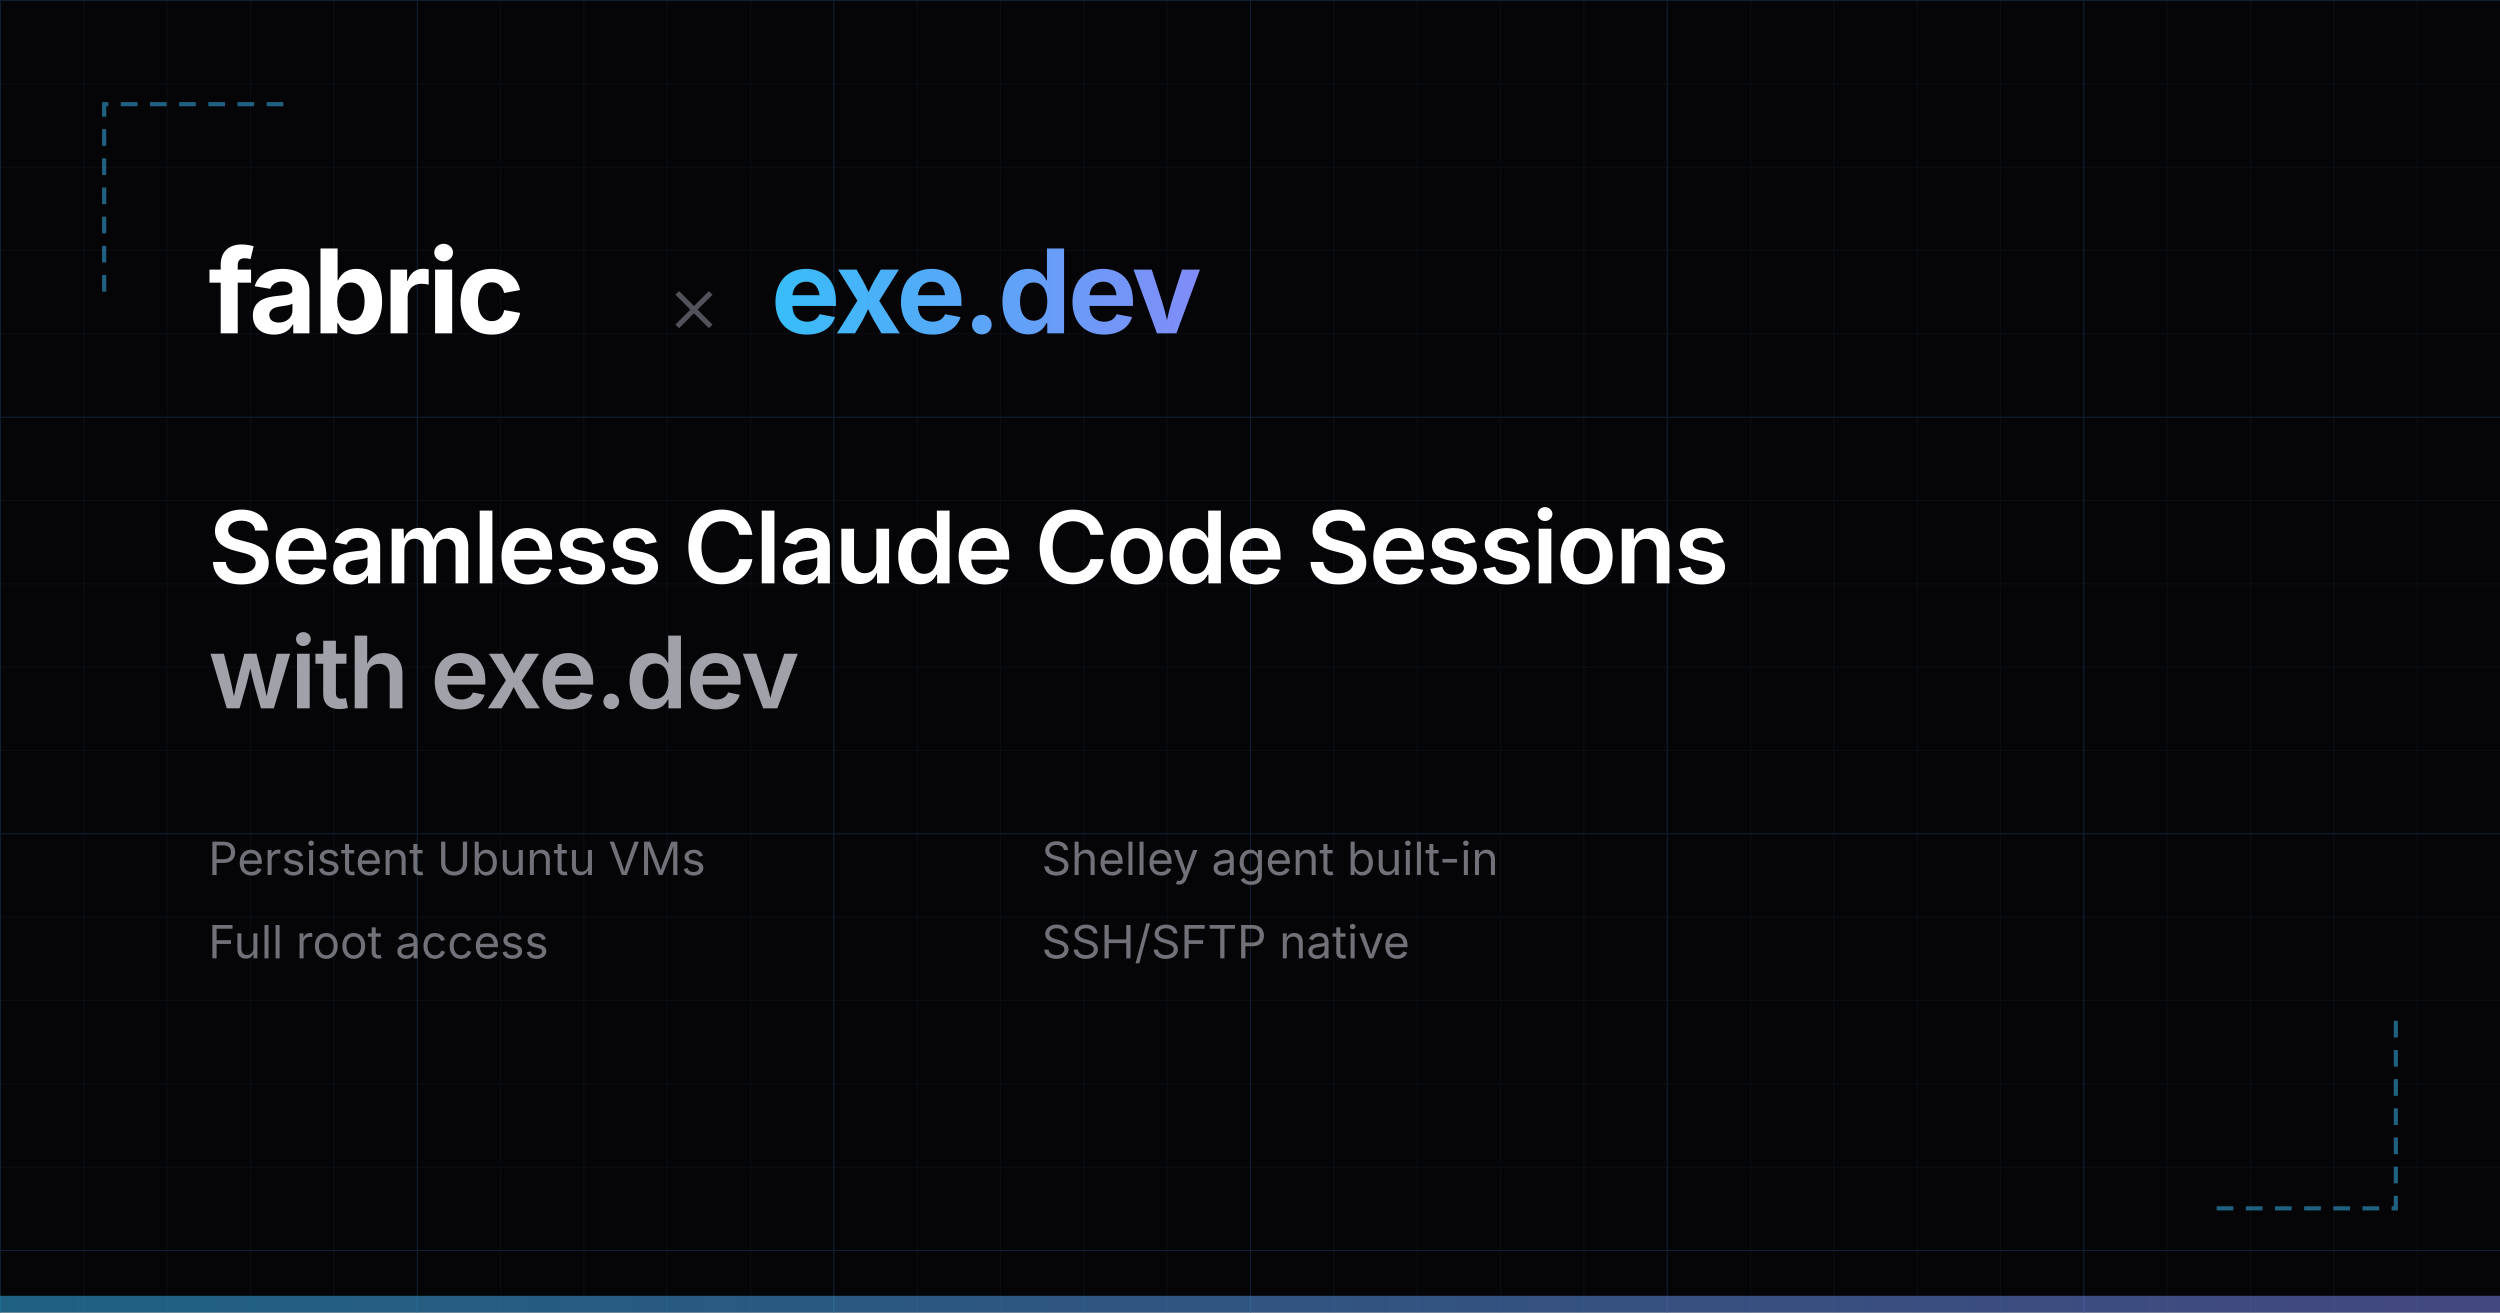
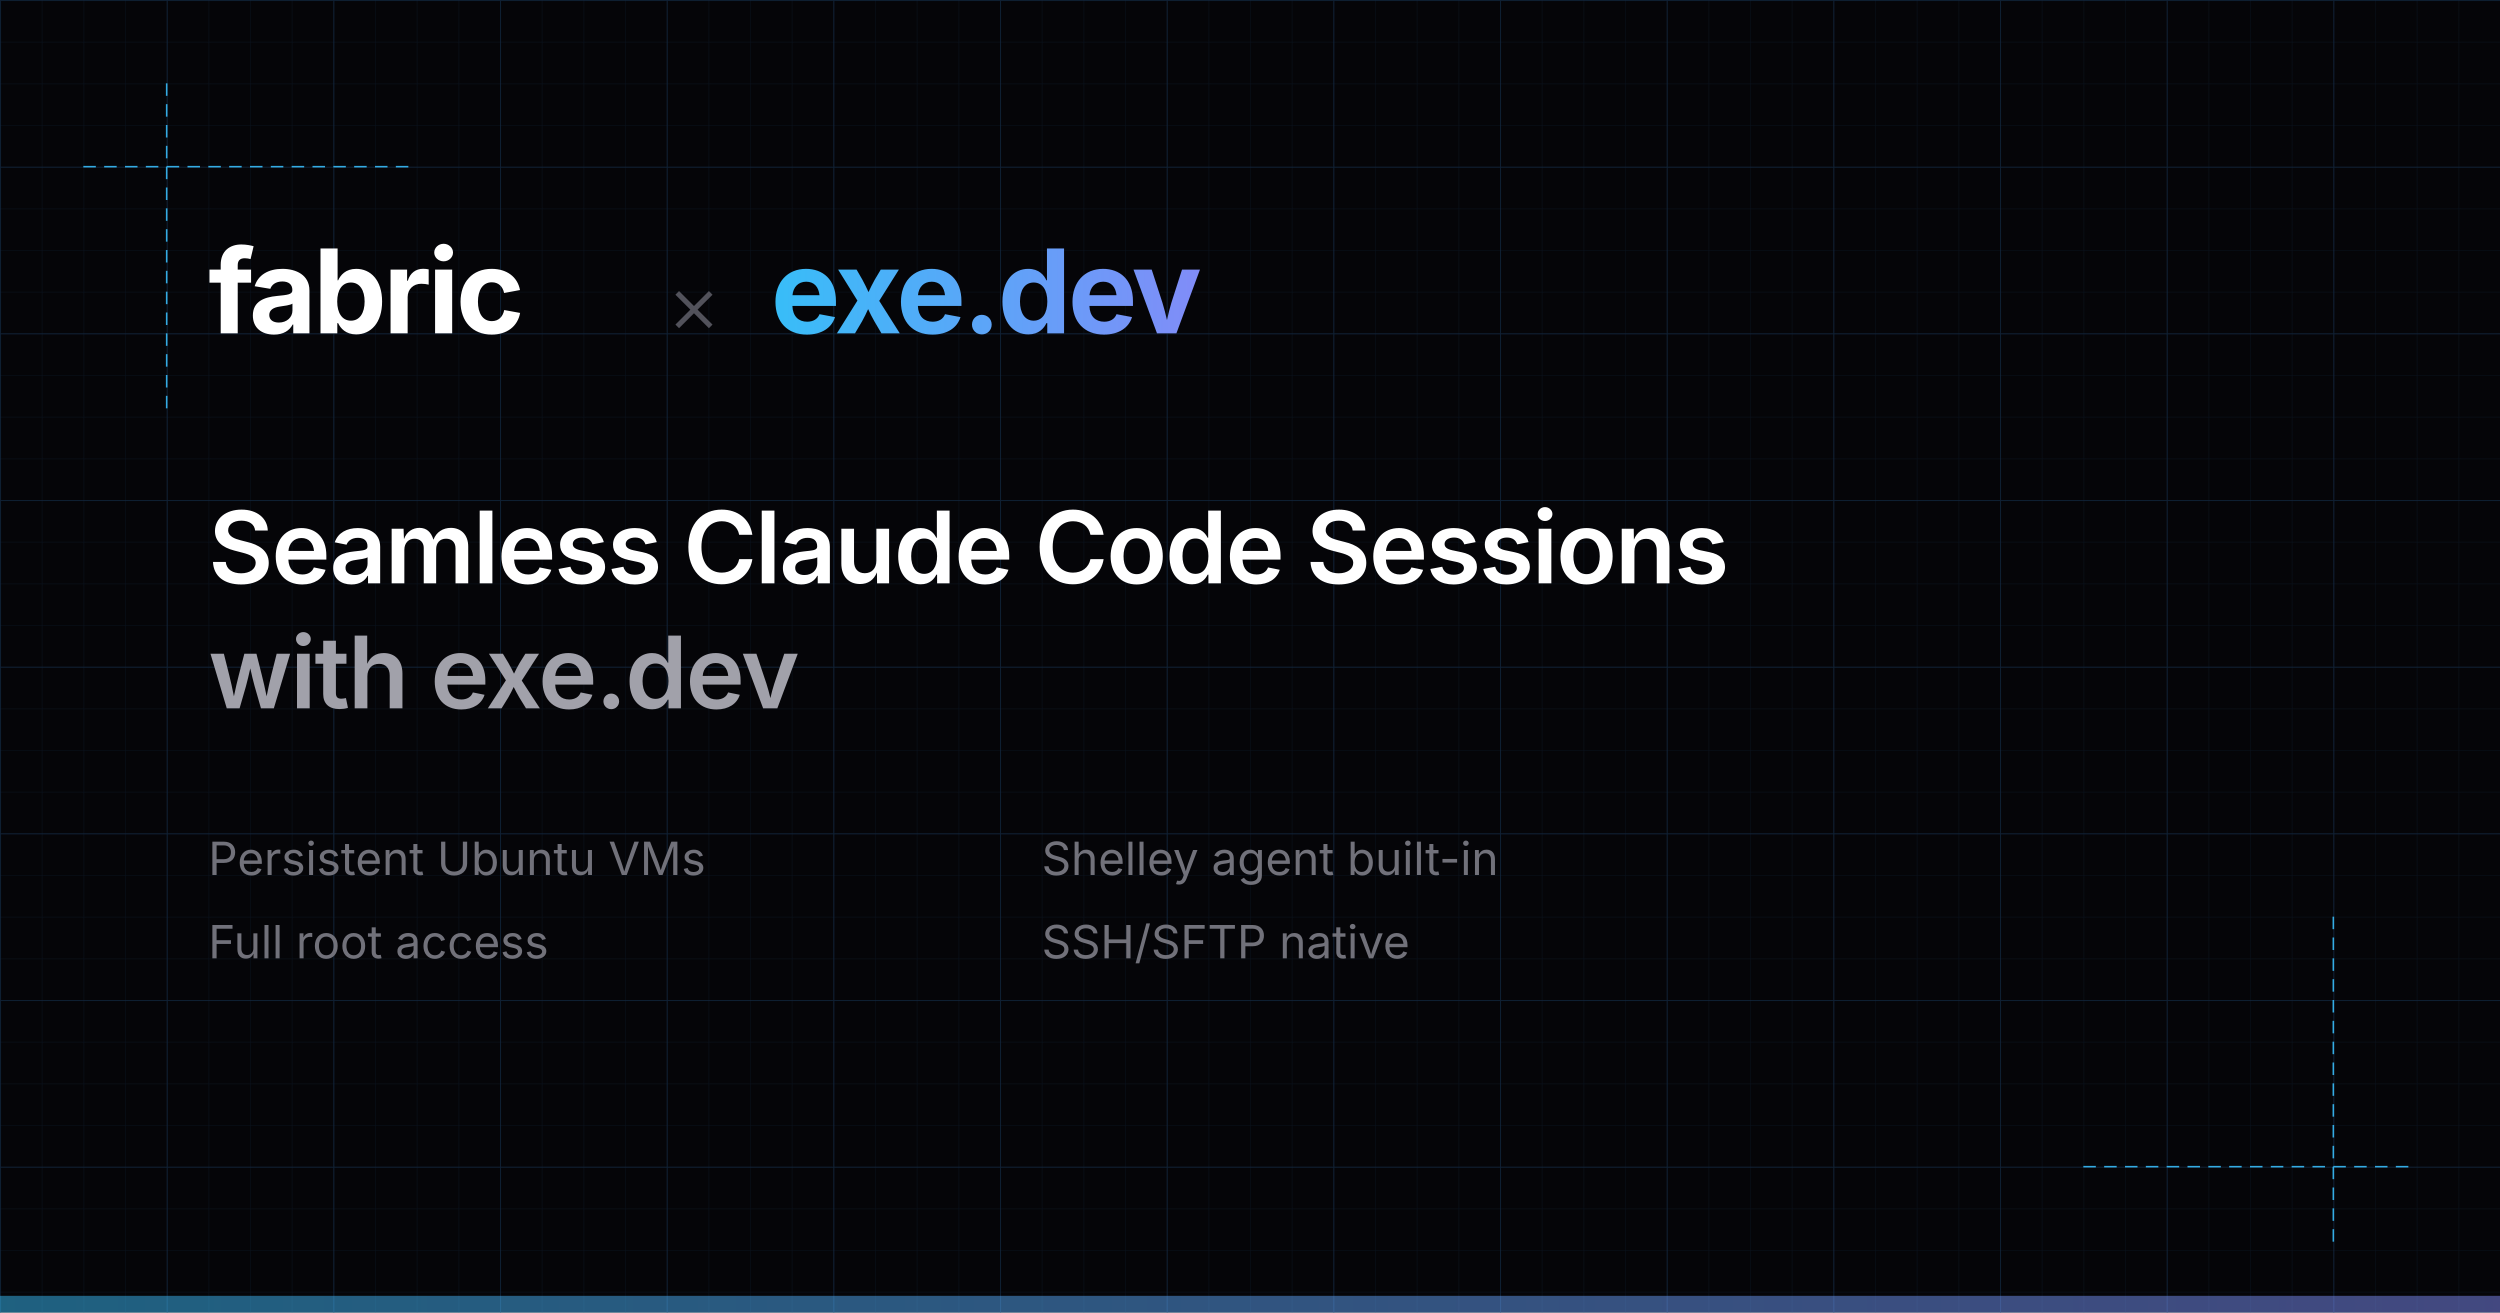
<svg xmlns="http://www.w3.org/2000/svg" width="1200" height="630" viewBox="0 0 1200 630" fill="none">
  <defs>
-     <pattern id="gridSmall" width="40" height="40" patternUnits="userSpaceOnUse">
-       <path d="M 40 0 L 0 0 0 40" fill="none" stroke="#1a3a5c" stroke-width="0.5" />
+     <pattern id="gridSmall" width="20" height="20" patternUnits="userSpaceOnUse">
+       <path d="M 20 0 L 0 0 0 20" fill="none" stroke="#1a3a5c" stroke-width="0.5" />
    </pattern>
-     <pattern id="gridLarge" width="200" height="200" patternUnits="userSpaceOnUse">
-       <path d="M 200 0 L 0 0 0 200" fill="none" stroke="#1a3a5c" stroke-width="1" />
+     <pattern id="gridLarge" width="80" height="80" patternUnits="userSpaceOnUse">
+       <path d="M 80 0 L 0 0 0 80" fill="none" stroke="#1a3a5c" stroke-width="1" />
    </pattern>
    <linearGradient id="brandGradient" x1="0%" y1="0%" x2="100%" y2="0%">
      <stop offset="0%" stop-color="#38bdf8" />
      <stop offset="100%" stop-color="#818cf8" />
    </linearGradient>
  </defs>
  <rect width="1200" height="630" fill="#050508" />
  <rect width="1200" height="630" fill="url(#gridLarge)" opacity="0.4" />
  <rect width="1200" height="630" fill="url(#gridSmall)" opacity="0.25" />
-   <g stroke="#38bdf8" stroke-width="2" stroke-dasharray="8,6" opacity="0.5">
-     <path d="M 50 140 L 50 50 L 140 50" fill="none" />
-     <path d="M 1150 490 L 1150 580 L 1060 580" fill="none" />
+   <g stroke="#38bdf8" stroke-width="0.75" stroke-dasharray="6,4" opacity="0.9">
+     <path d="M 40 80 L 200 80" fill="none" />
+     <path d="M 80 40 L 80 200" fill="none" />
+     <path d="M 1000 560 L 1160 560" fill="none" />
+     <path d="M 1120 440 L 1120 600" fill="none" />
  </g>
  <g transform="translate(100, 160)">
    <text x="0" y="0" font-family="Inter, system-ui, sans-serif" font-size="56" font-weight="700" fill="white" letter-spacing="-0.03em">fabric</text>
    <text x="220" y="0" font-family="Inter, system-ui, sans-serif" font-size="40" font-weight="300" fill="#52525b">×</text>
    <text x="270" y="0" font-family="Inter, system-ui, sans-serif" font-size="56" font-weight="700" fill="url(#brandGradient)" letter-spacing="-0.03em">exe.dev</text>
  </g>
  <text x="100" y="280" font-family="Inter, system-ui, sans-serif" font-size="48" font-weight="600" fill="white" letter-spacing="-0.02em">Seamless Claude Code Sessions</text>
  <text x="100" y="340" font-family="Inter, system-ui, sans-serif" font-size="48" font-weight="600" fill="#a1a1aa" letter-spacing="-0.02em">with exe.dev</text>
  <g transform="translate(100, 420)" font-family="Inter, system-ui, sans-serif" font-size="22" fill="#71717a">
    <text x="0" y="0">Persistent Ubuntu VMs</text>
    <text x="0" y="40">Full root access</text>
    <text x="400" y="0">Shelley agent built-in</text>
    <text x="400" y="40">SSH/SFTP native</text>
  </g>
  <rect x="0" y="622" width="1200" height="8" fill="url(#brandGradient)" opacity="0.5" />
</svg>
